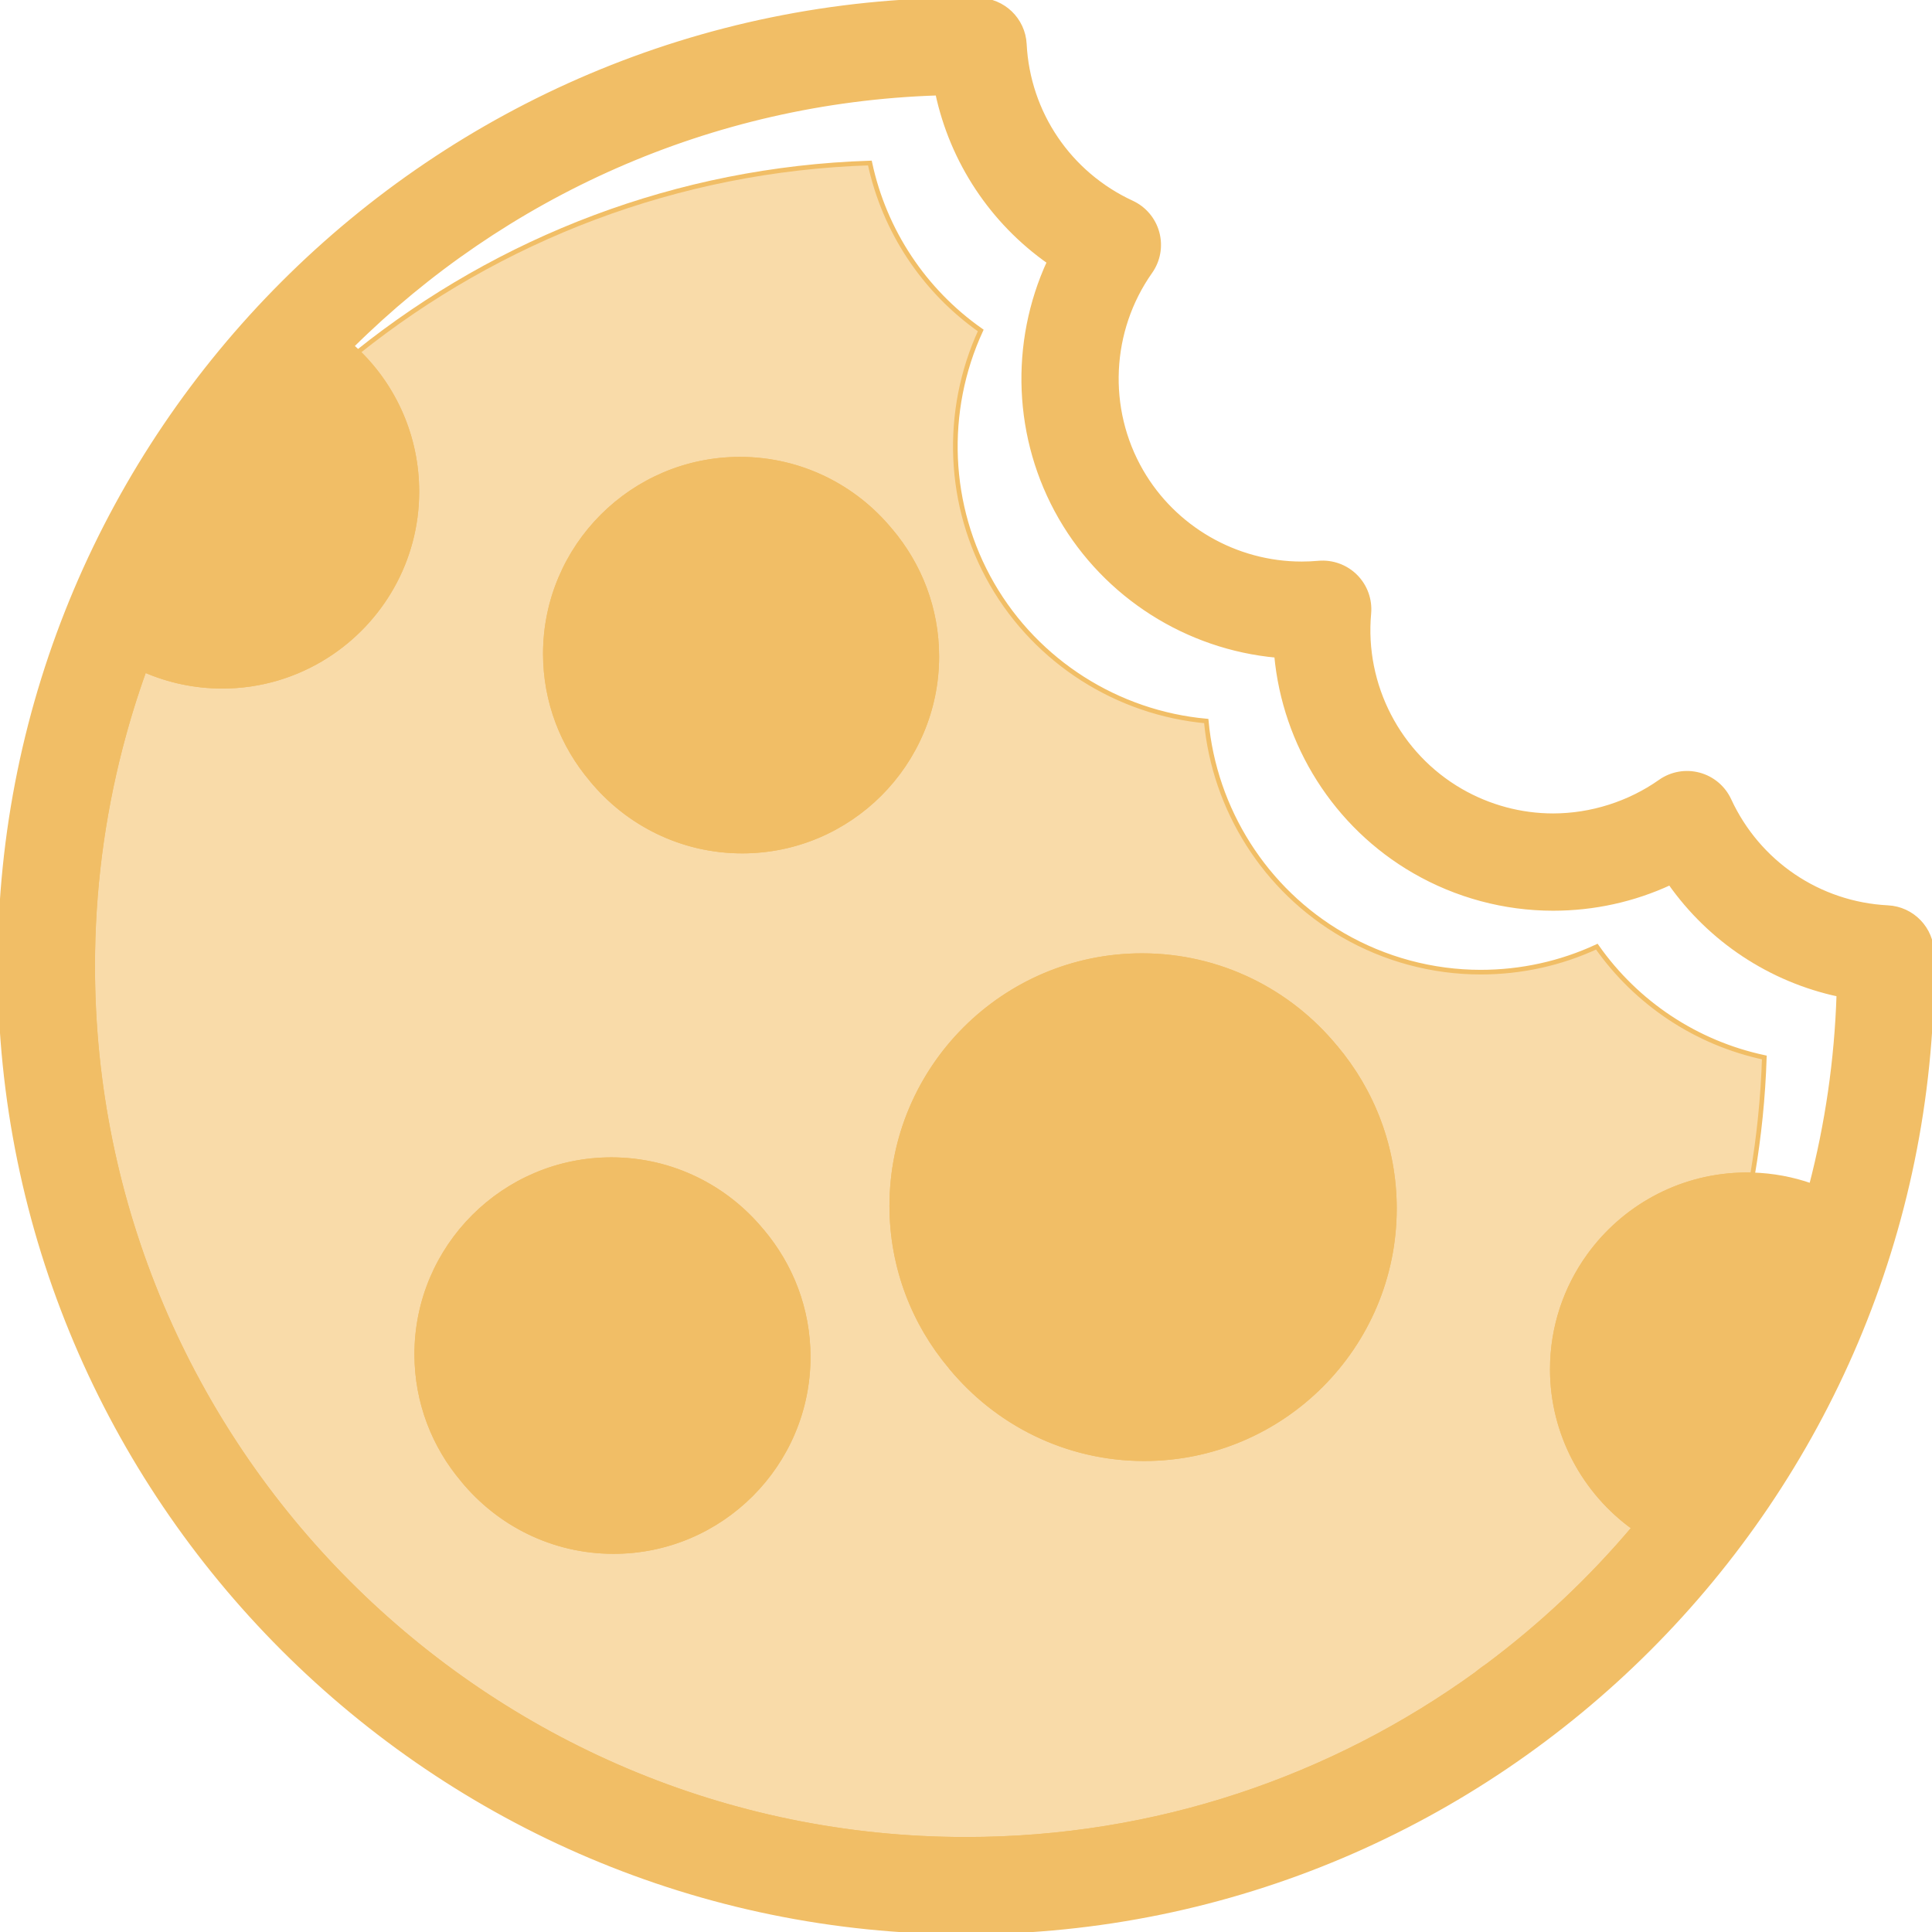
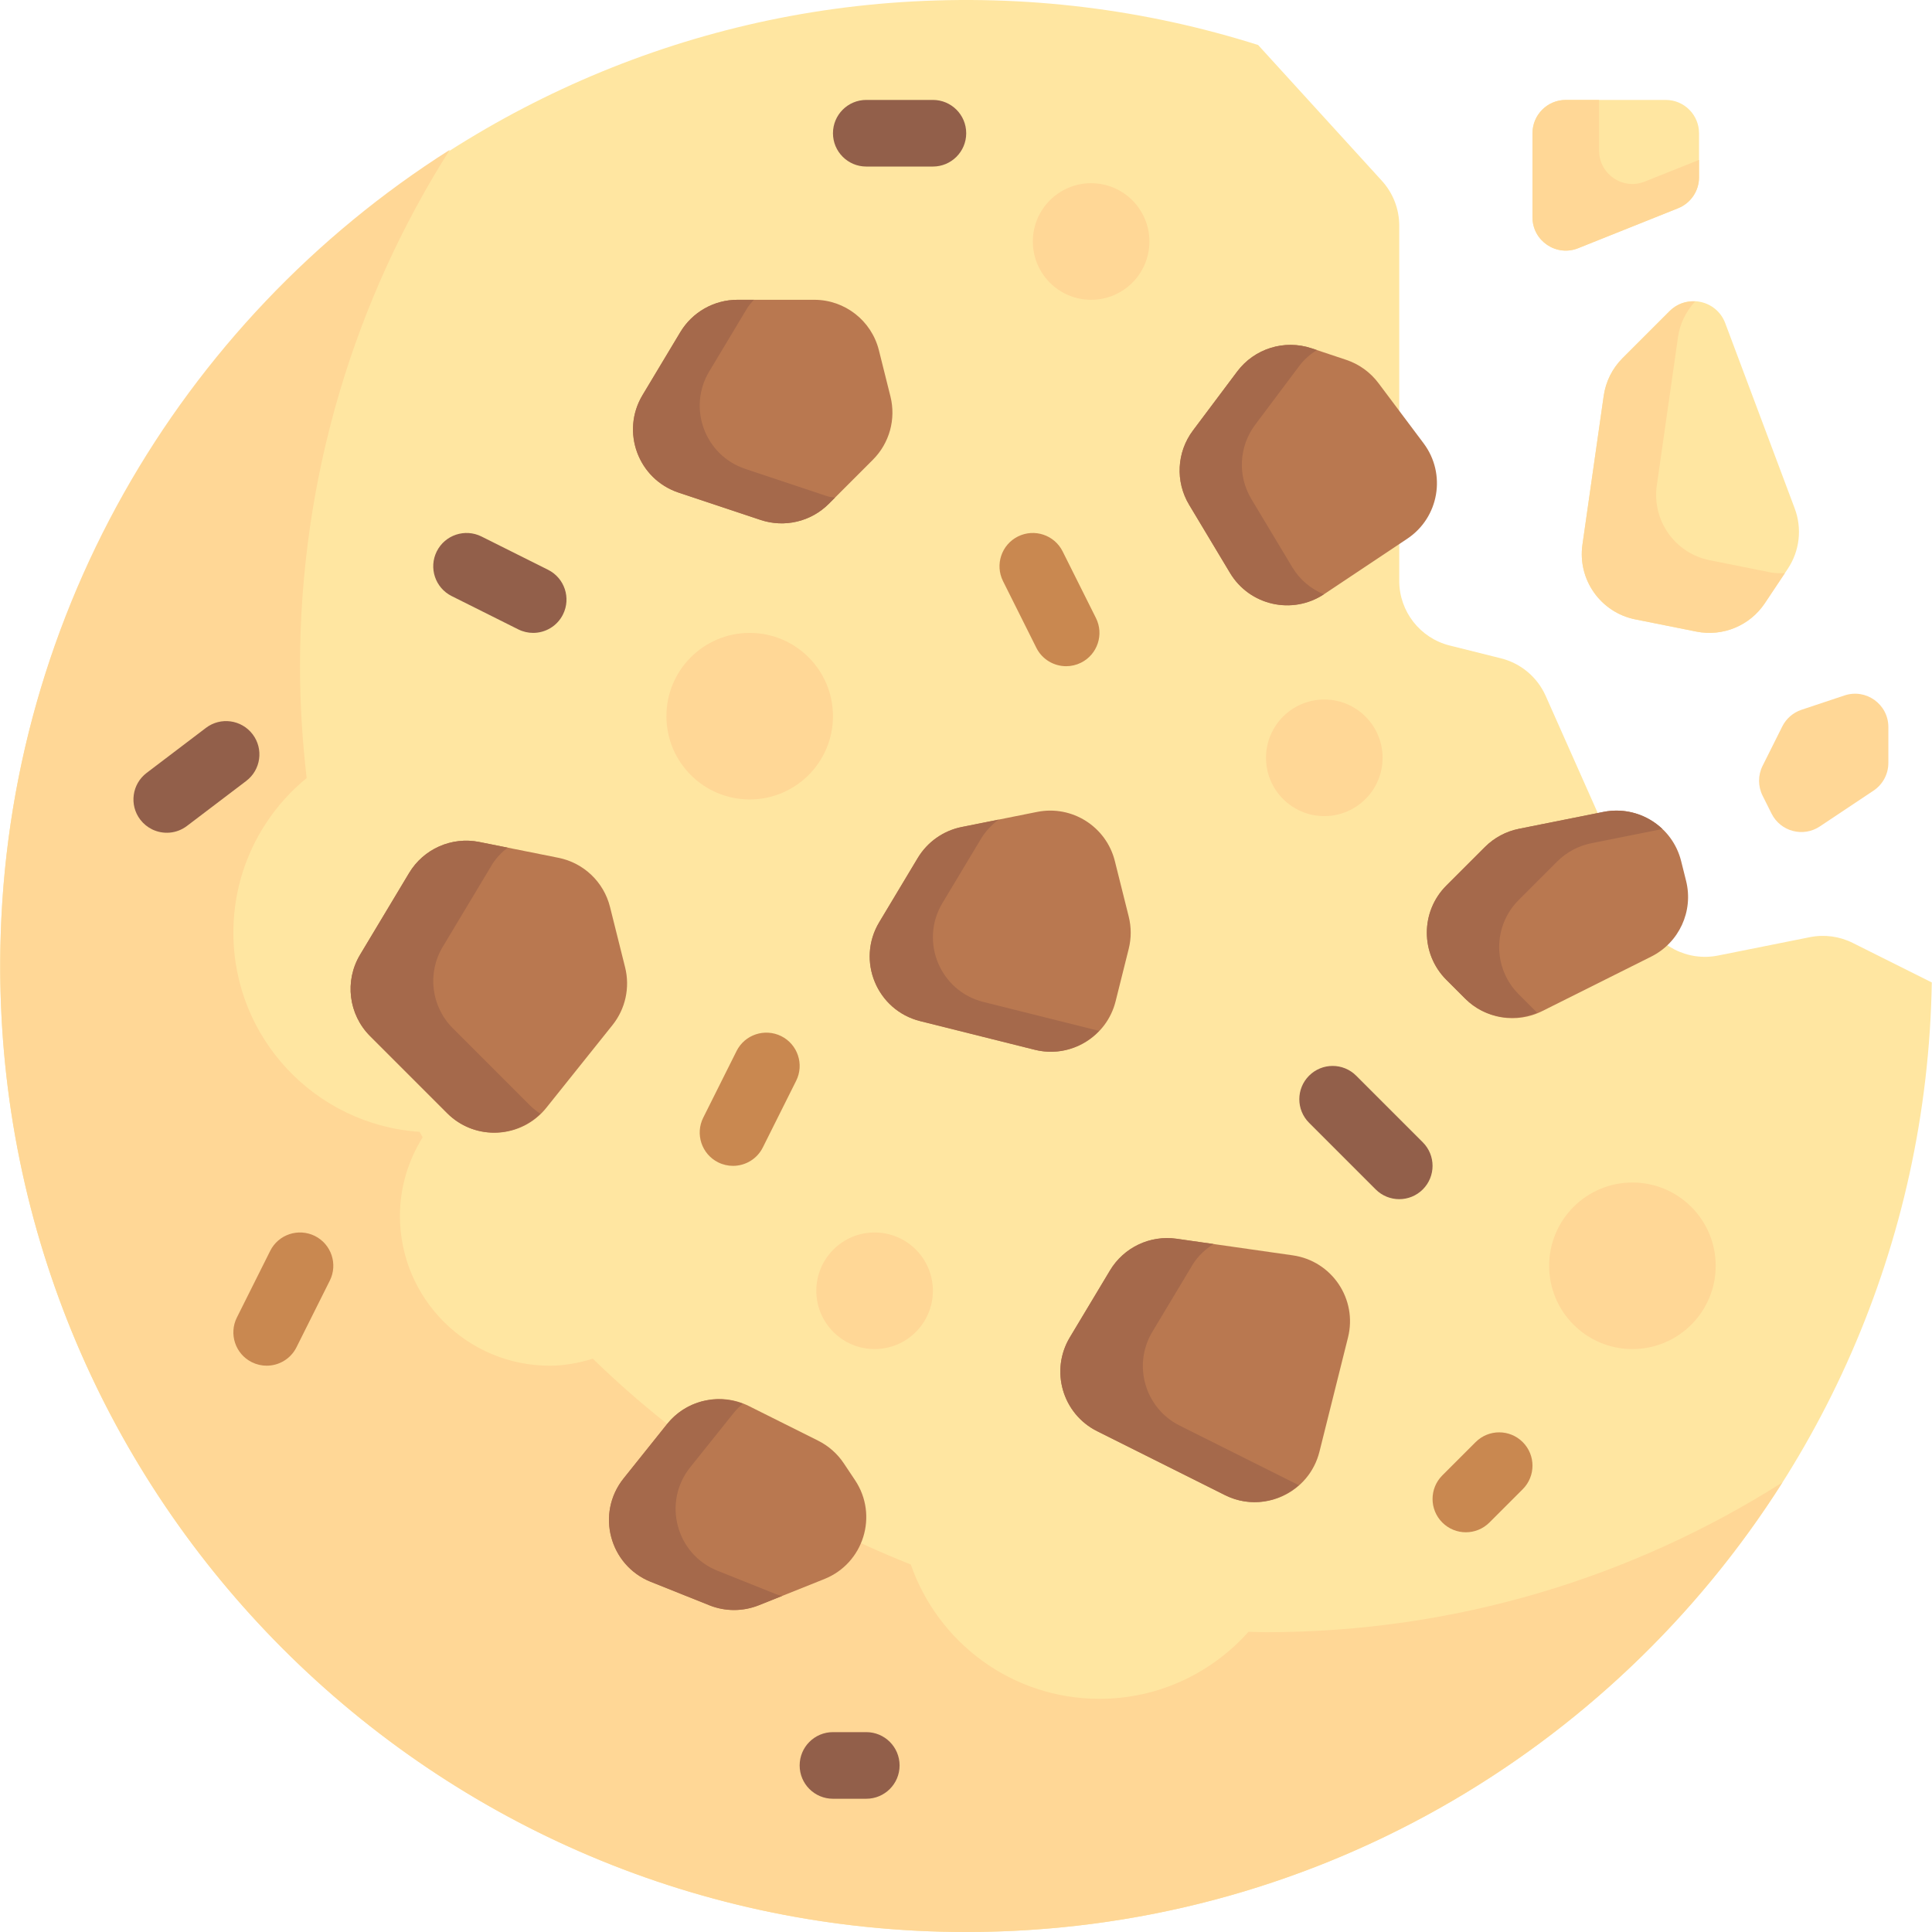
- <svg xmlns="http://www.w3.org/2000/svg" height="800px" width="800px" version="1.1" id="Capa_1" viewBox="0 0 416.991 416.991" xml:space="preserve" fill="#f1be66" stroke="#f1be66" transform="rotate(0)matrix(1, 0, 0, 1, 0, 0)">
-   <g id="SVGRepo_bgCarrier" stroke-width="0" />
-   <g id="SVGRepo_tracerCarrier" stroke-linecap="round" stroke-linejoin="round" />
-   <g id="SVGRepo_iconCarrier">
-     <g>
-       <g>
-         <path style="fill:#F9DBA9;" d="M344.649,204.32c-7.807,3.62-16.314,5.501-25.067,5.503c-10.392,0.001-20.665-2.759-29.711-7.982 c-16.886-9.749-27.772-27.175-29.52-46.218c-19.143-1.749-36.518-12.726-46.216-29.523c-9.747-16.882-10.465-37.41-2.462-54.773 c-12.251-8.607-20.792-21.491-23.926-36.143c-41.698,1.338-79.982,16.399-110.502,40.79c7.997,7.752,12.731,18.522,12.731,30.139 c0,14.868-7.772,27.946-19.461,35.412c-6.518,4.163-14.248,6.588-22.539,6.588c-5.841,0-11.538-1.211-16.78-3.498 c-0.026,0.027-0.052,0.053-0.078,0.08c-1.962,5.439-3.673,10.997-5.136,16.655C22.086,176.423,20,192.219,20,208.496 c0,103.937,84.559,188.496,188.495,188.496c41.112,0,79.18-13.243,110.192-35.67c0.654-0.587,1.493-1.204,2.467-1.842 c11.615-8.688,22.217-18.658,31.549-29.74c-10.812-7.738-17.66-20.402-17.66-34.193c0-9.15,2.95-17.619,7.937-24.526 c7.339-10.164,19.105-16.916,32.449-17.425c0.523-0.029,1.057-0.049,1.615-0.049c0.404,0,0.807,0.014,1.21,0.026 c1.405-8.275,2.272-16.73,2.548-25.333C366.147,225.109,353.26,216.57,344.649,204.32z M132.435,334.871 c-13.093,0-24.803-6.025-32.512-15.445c-6.215-7.325-9.976-16.795-9.976-27.131c0-23.159,18.841-42,42-42 c13.093,0,24.804,6.025,32.512,15.445c6.215,7.325,9.976,16.795,9.976,27.131C174.435,316.03,155.595,334.871,132.435,334.871z M160.194,183.688c-13.093,0-24.803-6.025-32.512-15.445c-6.215-7.325-9.976-16.795-9.976-27.131c0-23.159,18.841-42,42-42 c13.093,0,24.803,6.025,32.512,15.445c6.215,7.325,9.976,16.795,9.976,27.131C202.194,164.846,183.354,183.688,160.194,183.688z M246.963,314.835c-16.814,0-31.855-7.727-41.767-19.815c-7.929-9.401-12.721-21.53-12.721-34.762c0-29.776,24.225-54,54-54 c16.814,0,31.855,7.727,41.767,19.815c7.929,9.401,12.721,21.53,12.721,34.762C300.963,290.611,276.738,314.835,246.963,314.835z" />
-         <path style="fill:#f1be66;" d="M159.706,163.111c12.131,0,22-9.869,22-22c0-12.131-9.869-22-22-22c-12.131,0-22,9.869-22,22 C137.706,153.242,147.576,163.111,159.706,163.111z" />
-         <path style="fill:#f1be66;" d="M131.948,314.295c12.131,0,22-9.869,22-22c0-12.131-9.869-22-22-22c-12.131,0-22,9.869-22,22 C109.948,304.426,119.817,314.295,131.948,314.295z" />
-         <path style="fill:#f1be66;" d="M69.977,106.111c0-6.503-2.838-12.494-7.563-16.596c-9.154,11.218-17.041,23.505-23.448,36.643 c2.809,1.265,5.866,1.954,9.011,1.954C60.108,128.111,69.977,118.242,69.977,106.111z" />
-         <path style="fill:#f1be66;" d="M355.043,295.546c0,7.423,3.79,14.218,9.724,18.234c8.124-12.02,14.894-25.024,20.101-38.79 c-2.469-0.943-5.101-1.444-7.825-1.444C364.913,273.546,355.043,283.415,355.043,295.546z" />
-         <path style="fill:#f1be66;" d="M246.475,294.259c18.748,0,34-15.253,34-34c0-18.748-15.252-34-34-34c-18.748,0-34,15.252-34,34 C212.475,279.006,227.727,294.259,246.475,294.259z" />
-       </g>
-       <g>
-         <path style="fill:#f1be66;" d="M192.218,114.556c5.926,7.242,9.488,16.489,9.488,26.555c0,23.159-18.841,42-42,42 c-12.822,0-24.314-5.782-32.024-14.869c7.708,9.42,19.419,15.445,32.512,15.445c23.159,0,42-18.841,42-42 C202.194,131.351,198.434,121.881,192.218,114.556z" />
-         <path style="fill:#f1be66;" d="M173.948,292.295c0,23.159-18.841,42-42,42c-12.822,0-24.314-5.782-32.024-14.869 c7.709,9.42,19.419,15.445,32.512,15.445c23.159,0,42-18.841,42-42c0-10.337-3.761-19.806-9.976-27.131 C170.385,272.982,173.948,282.229,173.948,292.295z" />
-         <path style="fill:#f1be66;" d="M300.475,260.259c0,29.776-24.225,54-54,54c-16.543,0-31.365-7.485-41.279-19.238 c9.911,12.087,24.952,19.815,41.767,19.815c29.775,0,54-24.224,54-54c0-13.232-4.792-25.361-12.721-34.762 C295.882,235.391,300.475,247.297,300.475,260.259z" />
-         <path d="M159.706,183.111c23.159,0,42-18.841,42-42c0-10.066-3.562-19.313-9.488-26.555c-7.708-9.42-19.418-15.445-32.512-15.445 c-23.159,0-42,18.841-42,42c0,10.337,3.761,19.806,9.976,27.131C135.393,177.329,146.884,183.111,159.706,183.111z M159.706,119.111c12.131,0,22,9.869,22,22c0,12.131-9.869,22-22,22c-12.131,0-22-9.869-22-22 C137.706,128.98,147.576,119.111,159.706,119.111z" />
-         <path d="M131.948,334.295c23.159,0,42-18.841,42-42c0-10.066-3.562-19.313-9.488-26.555c-7.708-9.42-19.419-15.445-32.512-15.445 c-23.159,0-42,18.841-42,42c0,10.337,3.761,19.806,9.976,27.131C107.634,328.513,119.125,334.295,131.948,334.295z M131.948,270.295c12.131,0,22,9.869,22,22c0,12.131-9.869,22-22,22c-12.131,0-22-9.869-22-22 C109.948,280.164,119.817,270.295,131.948,270.295z" />
-         <path d="M416.97,206.596l-0.013-0.831c-0.064-5.279-4.222-9.598-9.494-9.864c-14.875-0.751-28.007-9.639-34.27-23.193 c-1.245-2.694-3.623-4.696-6.489-5.465c-2.867-0.769-5.927-0.224-8.353,1.487c-6.706,4.73-14.927,7.335-23.146,7.336 c-6.964,0-13.857-1.854-19.935-5.363c-13.458-7.77-21.242-22.803-19.83-38.299c0.269-2.956-0.789-5.879-2.888-7.977 c-2.1-2.1-5.033-3.154-7.977-2.889c-1.195,0.109-2.411,0.164-3.614,0.164c-14.272,0-27.562-7.662-34.683-19.996 c-7.77-13.458-6.994-30.369,1.976-43.084c1.711-2.425,2.257-5.485,1.488-8.352c-0.768-2.867-2.77-5.245-5.464-6.49 c-13.548-6.262-22.434-19.387-23.189-34.254c-0.268-5.269-4.583-9.424-9.858-9.492l-0.816-0.013C209.777,0.01,209.137,0,208.496,0 C93.531,0,0.001,93.531,0.001,208.496s93.53,208.496,208.495,208.496s208.495-93.531,208.495-208.496 C416.991,207.861,416.981,207.229,416.97,206.596z M62.414,89.515c4.725,4.102,7.563,10.093,7.563,16.596c0,12.131-9.869,22-22,22 c-3.145,0-6.202-0.689-9.011-1.954C45.373,113.02,53.26,100.733,62.414,89.515z M364.768,313.781 c-5.935-4.016-9.724-10.811-9.724-18.234c0-12.131,9.869-22,22-22c2.725,0,5.356,0.501,7.825,1.444 C379.662,288.757,372.892,301.761,364.768,313.781z M390.948,255.926c-4.067-1.428-8.354-2.227-12.695-2.354 c-0.403-0.012-0.806-0.026-1.21-0.026c-0.542,0-1.077,0.029-1.615,0.049c-13.344,0.509-25.11,7.26-32.449,17.425 c-4.987,6.906-7.937,15.376-7.937,24.526c0,13.791,6.848,26.454,17.66,34.193c-9.332,11.082-19.935,21.052-31.549,29.74 c-0.822,0.615-1.635,1.24-2.467,1.842c-31.012,22.428-69.08,35.67-110.192,35.67C104.559,396.991,20,312.433,20,208.496 c0-16.276,2.085-32.073,5.983-47.148c1.463-5.657,3.174-11.215,5.136-16.655c0.012-0.032,0.022-0.065,0.034-0.098 c0.014,0.006,0.029,0.011,0.044,0.018c5.242,2.287,10.938,3.498,16.78,3.498c8.291,0,16.021-2.425,22.539-6.588 c11.688-7.466,19.461-20.544,19.461-35.412c0-11.617-4.733-22.387-12.731-30.139c-0.451-0.437-0.906-0.869-1.377-1.286 c32.732-32.446,77.26-53.009,126.502-54.589c3.157,14.763,11.764,27.746,24.107,36.418c-8.064,17.495-7.341,38.179,2.48,55.19 c9.771,16.925,27.278,27.985,46.567,29.748c1.761,19.188,12.729,36.747,29.744,46.57c9.114,5.262,19.466,8.043,29.936,8.042 c8.82-0.001,17.392-1.897,25.258-5.544c8.676,12.343,21.661,20.947,36.427,24.102C396.436,228.84,394.398,242.665,390.948,255.926 z" />
-         <path d="M246.475,314.259c29.775,0,54-24.224,54-54c0-12.961-4.593-24.868-12.233-34.185 c-9.911-12.087-24.952-19.815-41.767-19.815c-29.775,0-54,24.224-54,54c0,13.232,4.792,25.361,12.721,34.762 C215.11,306.774,229.932,314.259,246.475,314.259z M246.475,226.259c18.748,0,34,15.252,34,34c0,18.747-15.252,34-34,34 c-18.748,0-34-15.253-34-34C212.475,241.511,227.727,226.259,246.475,226.259z" />
-       </g>
-     </g>
+ <svg xmlns="http://www.w3.org/2000/svg" height="800px" width="800px" version="1.1" id="Layer_1" viewBox="0 0 512 512" xml:space="preserve">
+   <path style="fill:#FFE6A1;" d="M479.632,248.36l-24.341,4.868c-8.1,1.62-16.241-2.593-19.596-10.142l-26.073-58.666  c-2.207-4.967-6.579-8.639-11.851-9.958l-13.583-3.395c-7.86-1.965-13.373-9.026-13.373-17.128V59.803  c0-4.399-1.643-8.64-4.606-11.892l-32.794-35.986c-29.567-9.363-61.439-13.54-94.575-11.358  C111.485,8.957,8.316,112.557,0.545,239.95C-8.522,388.608,109.356,512,256.055,512c139.923,0,253.554-112.275,255.89-251.641  l-20.954-10.477C487.479,248.125,483.482,247.59,479.632,248.36z" />
+   <g>
+     <path style="fill:#FFD796;" d="M335.503,432.551c-1.554,0-3.085-0.089-4.632-0.117c-9.7,10.881-23.782,17.772-39.506,17.772   c-23.16,0-42.796-14.89-49.993-35.598c-31.679-12.537-60.253-31.189-84.267-54.537c-3.633,1.095-7.406,1.859-11.396,1.859   c-21.939,0-39.724-17.785-39.724-39.724c0-7.662,2.272-14.753,6.03-20.821c-0.269-0.481-0.556-0.948-0.823-1.431   c-27.555-1.868-49.344-24.753-49.344-52.782c0-16.519,7.566-31.264,19.417-40.978c-1.123-9.731-1.762-19.609-1.762-29.643   c0-50.349,14.594-97.262,39.697-136.854C47.614,85.085,0.055,164.964,0.055,256c0,141.385,114.615,256,256,256   c91.036,0,170.914-47.559,216.303-119.145C432.766,417.958,385.853,432.551,335.503,432.551z" />
+     <circle style="fill:#FFD796;" cx="198.676" cy="189.793" r="22.069" />
+     <circle style="fill:#FFD796;" cx="432.607" cy="335.448" r="22.069" />
+     <circle style="fill:#FFD796;" cx="231.779" cy="342.069" r="15.448" />
+     <circle style="fill:#FFD796;" cx="350.952" cy="200.827" r="15.448" />
+     <circle style="fill:#FFD796;" cx="289.159" cy="64" r="15.448" />
+   </g>
+   <g>
+     <path style="fill:#B97850;" d="M243.209,227.386l-10.205,17.009c-6.1,10.166-0.644,23.336,10.857,26.211l30.376,7.594   c9.46,2.365,19.046-3.386,21.41-12.846l3.475-13.9c0.703-2.812,0.703-5.752,0-8.564l-3.674-14.697   c-2.285-9.143-11.349-14.879-20.59-13.031l-19.972,3.994C250.008,220.133,245.769,223.121,243.209,227.386z" />
+     <path style="fill:#B97850;" d="M294.162,336.673l-10.643,17.738c-5.291,8.819-1.955,20.276,7.243,24.875l33.882,16.941   c10.102,5.052,22.284-0.552,25.024-11.509l3.49-13.96l4.079-16.319c2.539-10.156-4.267-20.279-14.632-21.76l-30.809-4.402   C304.766,327.273,297.816,330.582,294.162,336.673z" />
+     <path style="fill:#B97850;" d="M108.413,231.358l-12.989,21.649c-4.168,6.947-3.073,15.839,2.655,21.568l20.442,20.443   c7.441,7.441,19.697,6.762,26.271-1.455l17.525-21.907c3.442-4.302,4.678-9.965,3.341-15.311l-3.997-15.988   c-1.655-6.62-6.975-11.692-13.665-13.031l-20.982-4.196C119.698,221.666,112.252,224.96,108.413,231.358z" />
+     <path style="fill:#B97850;" d="M180.291,88.019l-10.016,16.694c-5.811,9.685-1.159,22.261,9.556,25.833l21.735,7.245   c6.344,2.114,13.338,0.463,18.067-4.265l11.699-11.699c4.385-4.385,6.148-10.75,4.644-16.766l-3.06-12.239   c-1.965-7.861-9.027-13.375-17.129-13.375h-20.358C189.229,79.448,183.482,82.702,180.291,88.019z" />
+     <path style="fill:#B97850;" d="M393.516,224.47l-10.219,10.219c-6.894,6.894-6.894,18.073,0,24.968l5.001,5.001   c5.374,5.374,13.582,6.706,20.38,3.307l28.917-14.458c7.401-3.701,11.24-12.045,9.233-20.073l-1.31-5.239   c-2.285-9.143-11.349-14.879-20.59-13.031l-22.389,4.478C399.12,220.324,395.981,222.005,393.516,224.47z" />
+     <path style="fill:#B97850;" d="M327.869,98.456l-11.725,15.634c-4.307,5.742-4.708,13.522-1.015,19.677l10.849,18.081   c5.186,8.644,16.545,11.198,24.932,5.607l22.03-14.687c8.434-5.622,10.412-17.175,4.331-25.283l-11.976-15.968   c-2.155-2.873-5.134-5.021-8.541-6.156l-9.178-3.06C340.366,89.896,332.428,92.376,327.869,98.456z" />
+     <path style="fill:#B97850;" d="M176.789,377.385l-11.528,14.41c-7.401,9.251-3.77,23.021,7.23,27.422l15.485,6.194   c4.21,1.684,8.905,1.684,13.114,0l17.378-6.952c10.412-4.164,14.354-16.855,8.134-26.186l-2.985-4.477   c-1.705-2.557-4.046-4.623-6.794-5.998l-18.35-9.175C191.024,368.9,181.989,370.885,176.789,377.385z" />
+   </g>
+   <g>
+     <path style="fill:#A5694B;" d="M140.428,292.921l-20.442-20.442c-5.728-5.728-6.824-14.621-2.655-21.567l12.989-21.649   c1.108-1.846,2.572-3.345,4.191-4.633l-7.496-1.498c-7.316-1.463-14.763,1.831-18.602,8.228l-12.989,21.649   c-4.168,6.947-3.073,15.839,2.655,21.568l20.442,20.442c6.897,6.897,17.875,6.731,24.685,0.139   C142.23,294.511,141.29,293.784,140.428,292.921z" />
+     <path style="fill:#A5694B;" d="M219.248,131.506l-21.735-7.244c-10.714-3.572-15.368-16.148-9.556-25.833l10.016-16.694   c0.509-0.85,1.182-1.549,1.813-2.287h-4.358c-6.201,0-11.948,3.254-15.139,8.572l-10.016,16.693   c-5.812,9.685-1.16,22.261,9.556,25.833l21.735,7.245c6.344,2.114,13.338,0.463,18.067-4.265l1.645-1.645   C220.6,131.741,219.914,131.728,219.248,131.506z" />
+     <path style="fill:#A5694B;" d="M290.988,273.124l-30.376-7.594c-11.502-2.876-16.958-16.045-10.857-26.211l10.205-17.009   c1.215-2.025,2.829-3.734,4.69-5.105l-9.764,1.953c-4.877,0.975-9.118,3.964-11.677,8.23l-10.205,17.009   c-6.1,10.166-0.644,23.336,10.857,26.211l30.376,7.594c6.399,1.6,12.799-0.572,17.038-5.035   C291.179,273.143,291.084,273.148,290.988,273.124z" />
+     <path style="fill:#A5694B;" d="M342.469,150.321L331.62,132.24c-3.693-6.155-3.292-13.933,1.015-19.677L344.36,96.93   c1.284-1.713,2.878-3.055,4.606-4.168l-1.391-0.463c-7.21-2.403-15.148,0.077-19.708,6.156l-11.724,15.633   c-4.307,5.743-4.708,13.522-1.015,19.677l10.849,18.081c5.169,8.615,16.466,11.17,24.844,5.653   C347.464,156.102,344.492,153.692,342.469,150.321z" />
+     <path style="fill:#A5694B;" d="M402.467,263.482c-6.895-6.895-6.895-18.073,0-24.968l10.219-10.219   c2.464-2.464,5.603-4.145,9.022-4.828l18.845-3.769c-4.032-3.832-9.789-5.703-15.626-4.535l-22.389,4.478   c-3.418,0.684-6.557,2.364-9.022,4.828l-10.219,10.219c-6.894,6.895-6.894,18.073,0,24.968l5.001,5.001   c5.041,5.041,12.541,6.362,19.065,3.723L402.467,263.482z" />
+     <path style="fill:#A5694B;" d="M312.633,377.805c-9.198-4.599-12.535-16.056-7.243-24.875l10.643-17.737   c1.396-2.325,3.369-4.088,5.545-5.517l-9.78-1.397c-7.032-1.005-13.981,2.303-17.635,8.394l-10.643,17.738   c-5.291,8.819-1.955,20.276,7.243,24.875l33.882,16.941c6.753,3.377,14.374,1.919,19.543-2.643L312.633,377.805z" />
+     <path style="fill:#A5694B;" d="M205.631,422.46l-15.485-6.194c-10.999-4.399-14.63-18.171-7.23-27.422l11.528-14.41   c0.732-0.915,1.554-1.715,2.422-2.447c-7.106-2.721-15.242-0.647-20.077,5.398l-11.528,14.41c-7.401,9.251-3.77,23.021,7.23,27.422   l15.485,6.194c4.21,1.684,8.905,1.684,13.114,0l6.177-2.471C206.72,422.781,206.163,422.673,205.631,422.46z" />
+   </g>
+   <path style="fill:#C98850;" d="M70.665,361.922c-1.323,0-2.673-0.301-3.939-0.931c-4.362-2.181-6.13-7.482-3.948-11.844  l8.828-17.655c2.182-4.362,7.47-6.112,11.844-3.948c4.362,2.182,6.13,7.482,3.948,11.844l-8.828,17.655  C77.023,360.137,73.907,361.922,70.665,361.922z" />
+   <path style="fill:#925F4A;" d="M229.572,476.689h-8.828c-4.875,0-8.828-3.948-8.828-8.828c0-4.879,3.953-8.828,8.828-8.828h8.828  c4.875,0,8.828,3.948,8.828,8.828C238.4,472.741,234.447,476.689,229.572,476.689z" />
+   <path style="fill:#C98850;" d="M194.253,308.965c-1.323,0-2.673-0.301-3.939-0.931c-4.362-2.182-6.13-7.483-3.948-11.844  l8.828-17.655c2.177-4.353,7.466-6.112,11.844-3.948c4.362,2.182,6.13,7.482,3.948,11.844l-8.828,17.655  C200.611,307.181,197.494,308.965,194.253,308.965z" />
+   <g>
+     <path style="fill:#925F4A;" d="M141.288,167.724c-1.323,0-2.673-0.301-3.939-0.931l-17.655-8.828   c-4.362-2.182-6.13-7.482-3.948-11.844c2.177-4.353,7.47-6.121,11.844-3.948L145.245,151c4.362,2.182,6.13,7.482,3.948,11.844   C147.646,165.939,144.529,167.724,141.288,167.724z" />
+     <path style="fill:#925F4A;" d="M247.228,44.137h-17.655c-4.875,0-8.828-3.948-8.828-8.828s3.953-8.828,8.828-8.828h17.655   c4.875,0,8.828,3.948,8.828,8.828S252.103,44.137,247.228,44.137z" />
+   </g>
+   <path style="fill:#C98850;" d="M282.547,176.551c-3.242,0-6.358-1.784-7.905-4.879l-8.828-17.655  c-2.182-4.362-0.414-9.664,3.948-11.844c4.371-2.173,9.668-0.405,11.844,3.948l8.828,17.655c2.182,4.362,0.414,9.664-3.948,11.844  C285.218,176.25,283.87,176.551,282.547,176.551z" />
+   <g>
+     <path style="fill:#925F4A;" d="M40.286,219.777c-1.187-0.585-2.264-1.452-3.123-2.577c-2.95-3.884-2.191-9.421,1.694-12.37   l15.722-11.936c3.881-2.951,9.414-2.185,12.37,1.694c2.95,3.884,2.191,9.421-1.694,12.37l-15.721,11.935   C46.777,220.985,43.193,221.209,40.286,219.777z" />
+     <path style="fill:#925F4A;" d="M370.814,317.793c-2.259,0-4.518-0.862-6.241-2.586l-17.655-17.655   c-3.448-3.448-3.448-9.035,0-12.483s9.035-3.448,12.483,0l17.655,17.655c3.448,3.448,3.448,9.035,0,12.483   C375.331,316.931,373.072,317.793,370.814,317.793z" />
+   </g>
+   <path style="fill:#C98850;" d="M388.469,406.069c-2.259,0-4.518-0.862-6.241-2.586c-3.448-3.448-3.448-9.035,0-12.483l8.828-8.828  c3.448-3.448,9.035-3.448,12.483,0c3.448,3.448,3.448,9.035,0,12.483l-8.828,8.828C392.986,405.207,390.728,406.069,388.469,406.069  z" />
+   <g>
+     <path style="fill:#FFE6A1;" d="M406.124,35.31v22.272c0,6.246,6.307,10.516,12.106,8.196l26.483-10.593   c3.351-1.341,5.549-4.587,5.549-8.196V35.31c0-4.875-3.953-8.828-8.828-8.828h-26.483C410.077,26.482,406.124,30.435,406.124,35.31   z" />
+     <path style="fill:#FFE6A1;" d="M424.997,104.904l-5.633,39.434c-1.325,9.276,4.828,17.972,14.015,19.809l16.167,3.233   c7.016,1.404,14.184-1.566,18.153-7.519l6.08-9.12c3.149-4.725,3.835-10.676,1.841-15.992l-18.417-49.111   c-2.291-6.108-10.126-7.805-14.739-3.192l-12.472,12.471C427.29,97.618,425.538,101.123,424.997,104.904z" />
+   </g>
+   <g>
+     <path style="fill:#FFD796;" d="M469.253,151.699l-16.167-3.233c-9.188-1.838-15.34-10.534-14.015-19.809l5.633-39.433   c0.503-3.517,2.143-6.729,4.529-9.343c-2.396-0.121-4.856,0.65-6.769,2.562l-12.473,12.472c-2.701,2.701-4.454,6.206-4.993,9.987   l-5.633,39.433c-1.325,9.277,4.828,17.972,14.015,19.809l16.167,3.233c7.015,1.402,14.184-1.566,18.153-7.519l5.319-7.978   C471.767,151.905,470.514,151.952,469.253,151.699z" />
+     <path style="fill:#FFD796;" d="M435.885,48.122c-5.799,2.319-12.106-1.951-12.106-8.196V26.482h-8.828   c-4.875,0-8.828,3.953-8.828,8.828v22.272c0,6.246,6.307,10.516,12.106,8.196l26.483-10.593c3.351-1.341,5.549-4.586,5.549-8.196   v-4.617L435.885,48.122z" />
+     <path style="fill:#FFD796;" d="M472.318,192.523l-5.218,10.436c-1.242,2.485-1.242,5.41,0,7.895l2.381,4.764   c2.375,4.749,8.374,6.343,12.792,3.398l14.231-9.487c2.456-1.638,3.931-4.394,3.931-7.345v-9.511c0-6.025-5.903-10.28-11.619-8.374   l-11.395,3.798C475.201,188.836,473.365,190.428,472.318,192.523z" />
  </g>
</svg>
